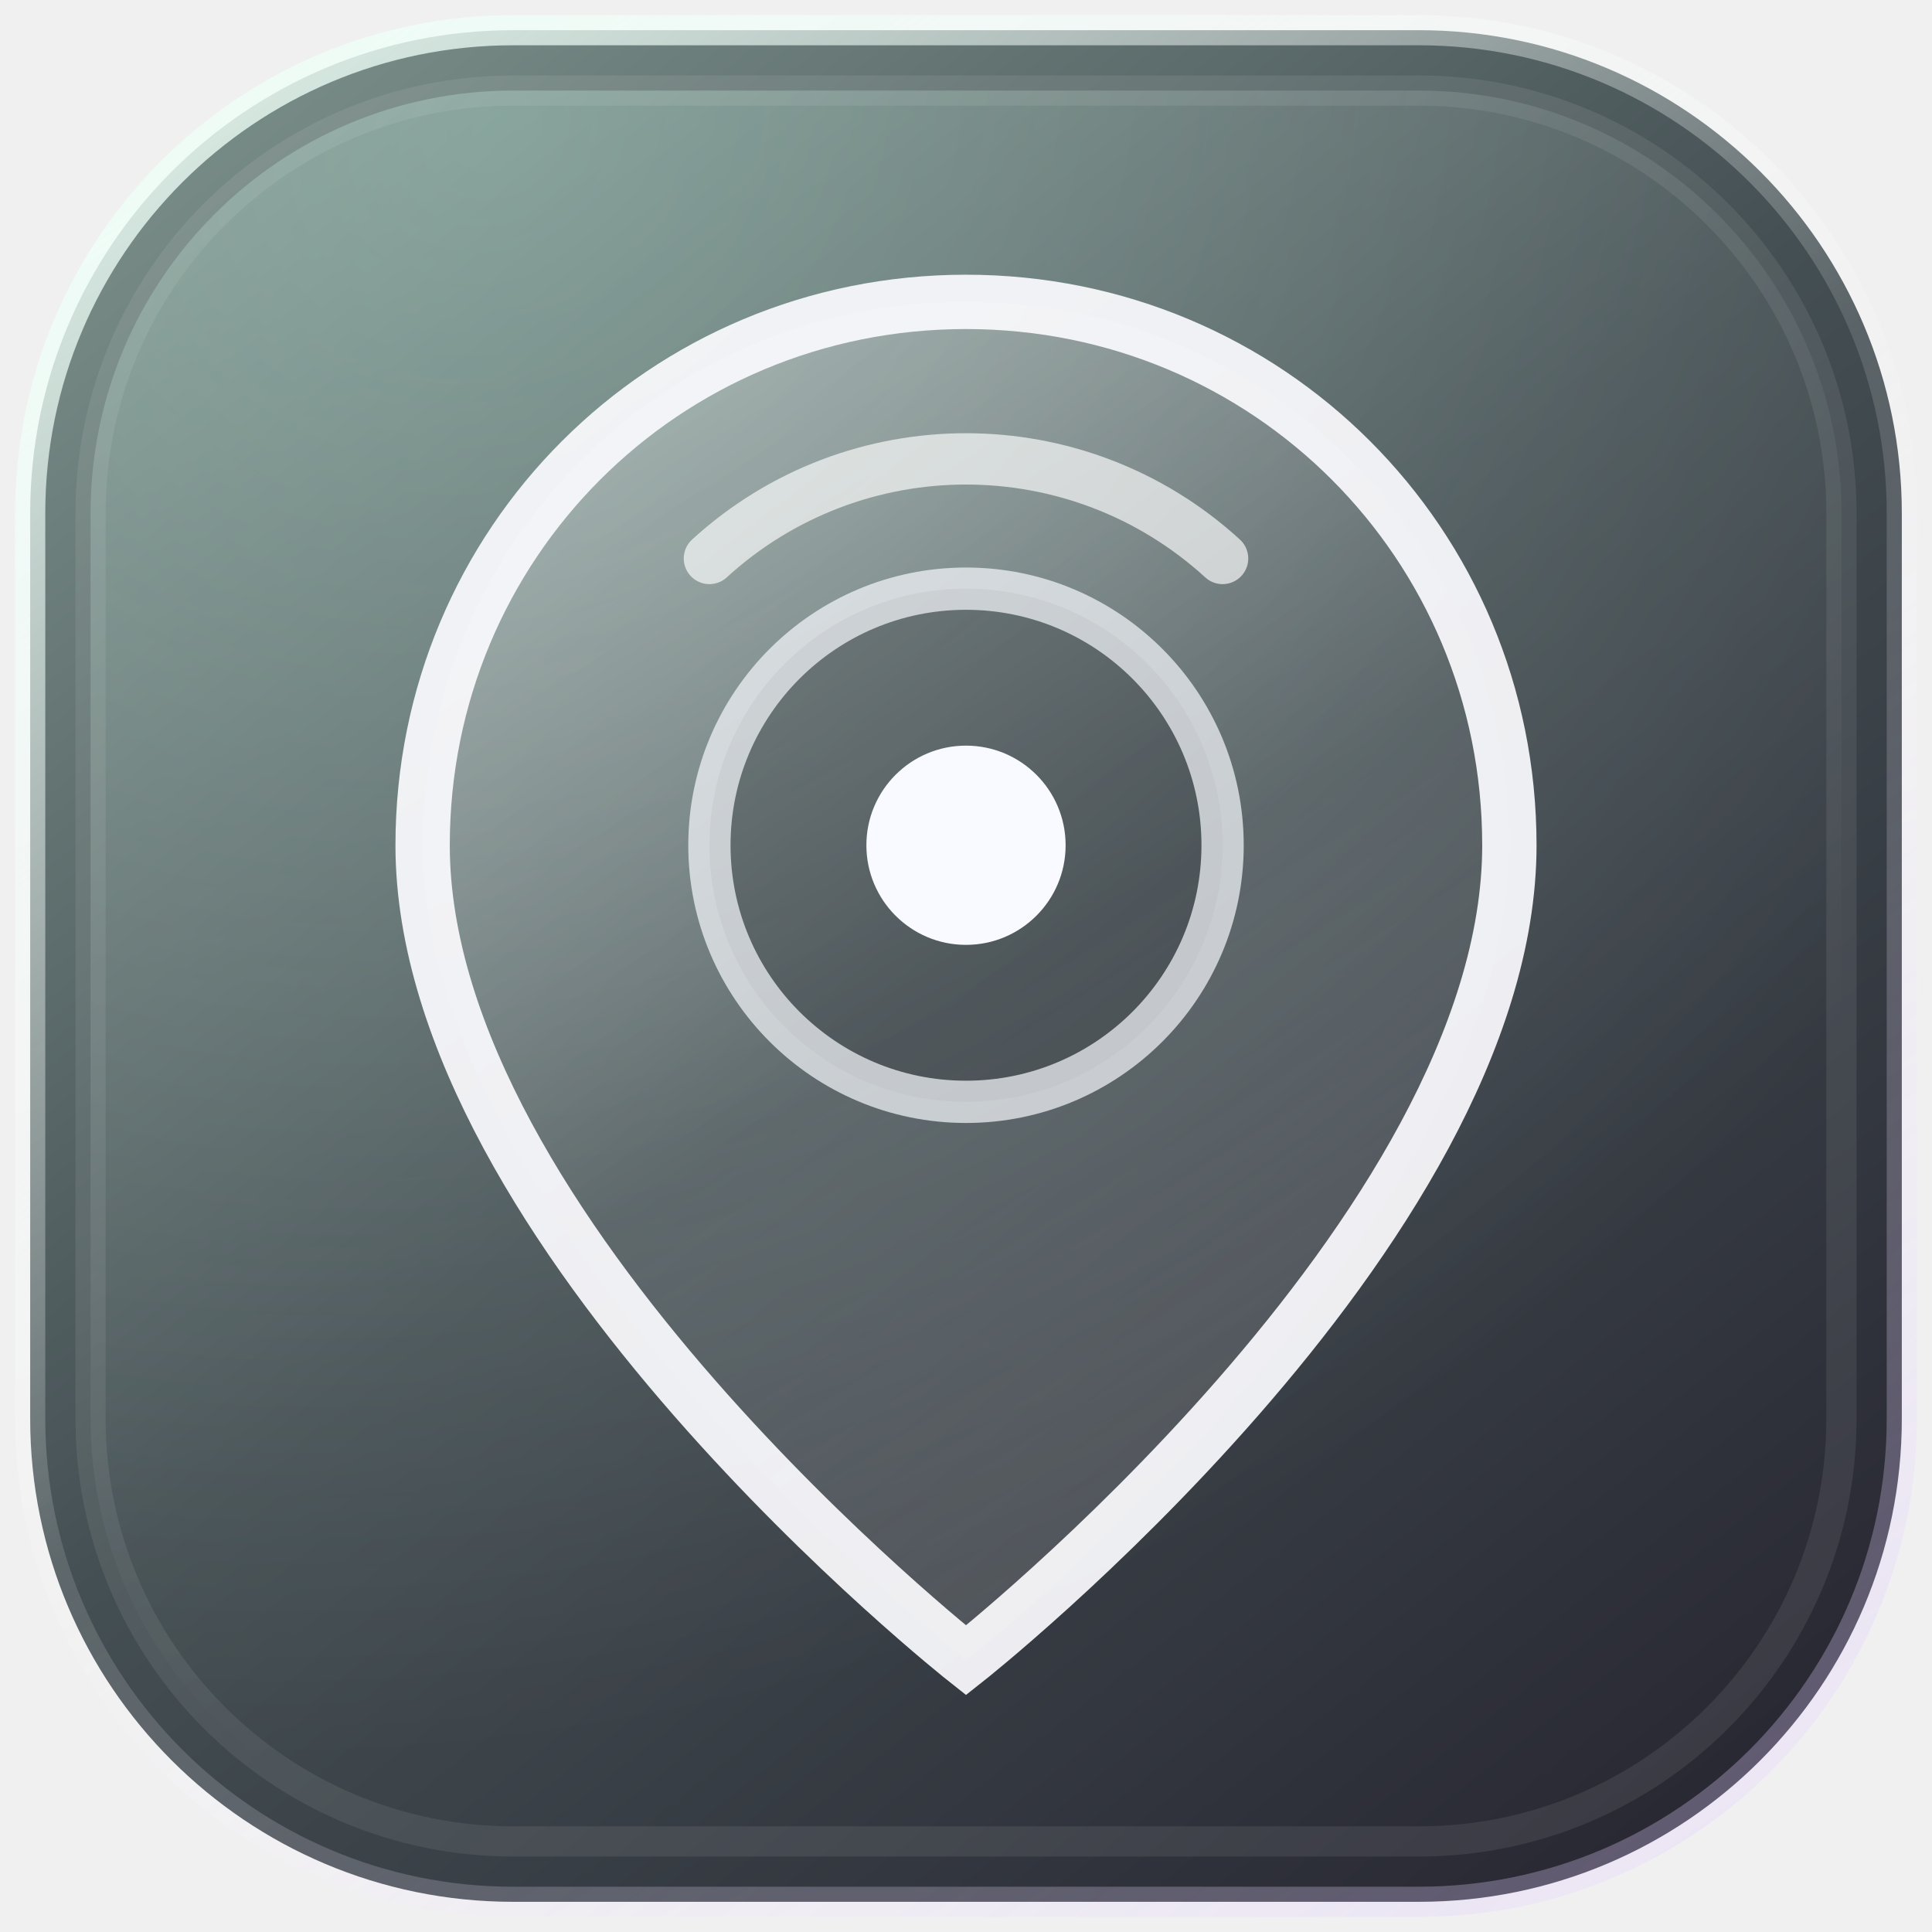
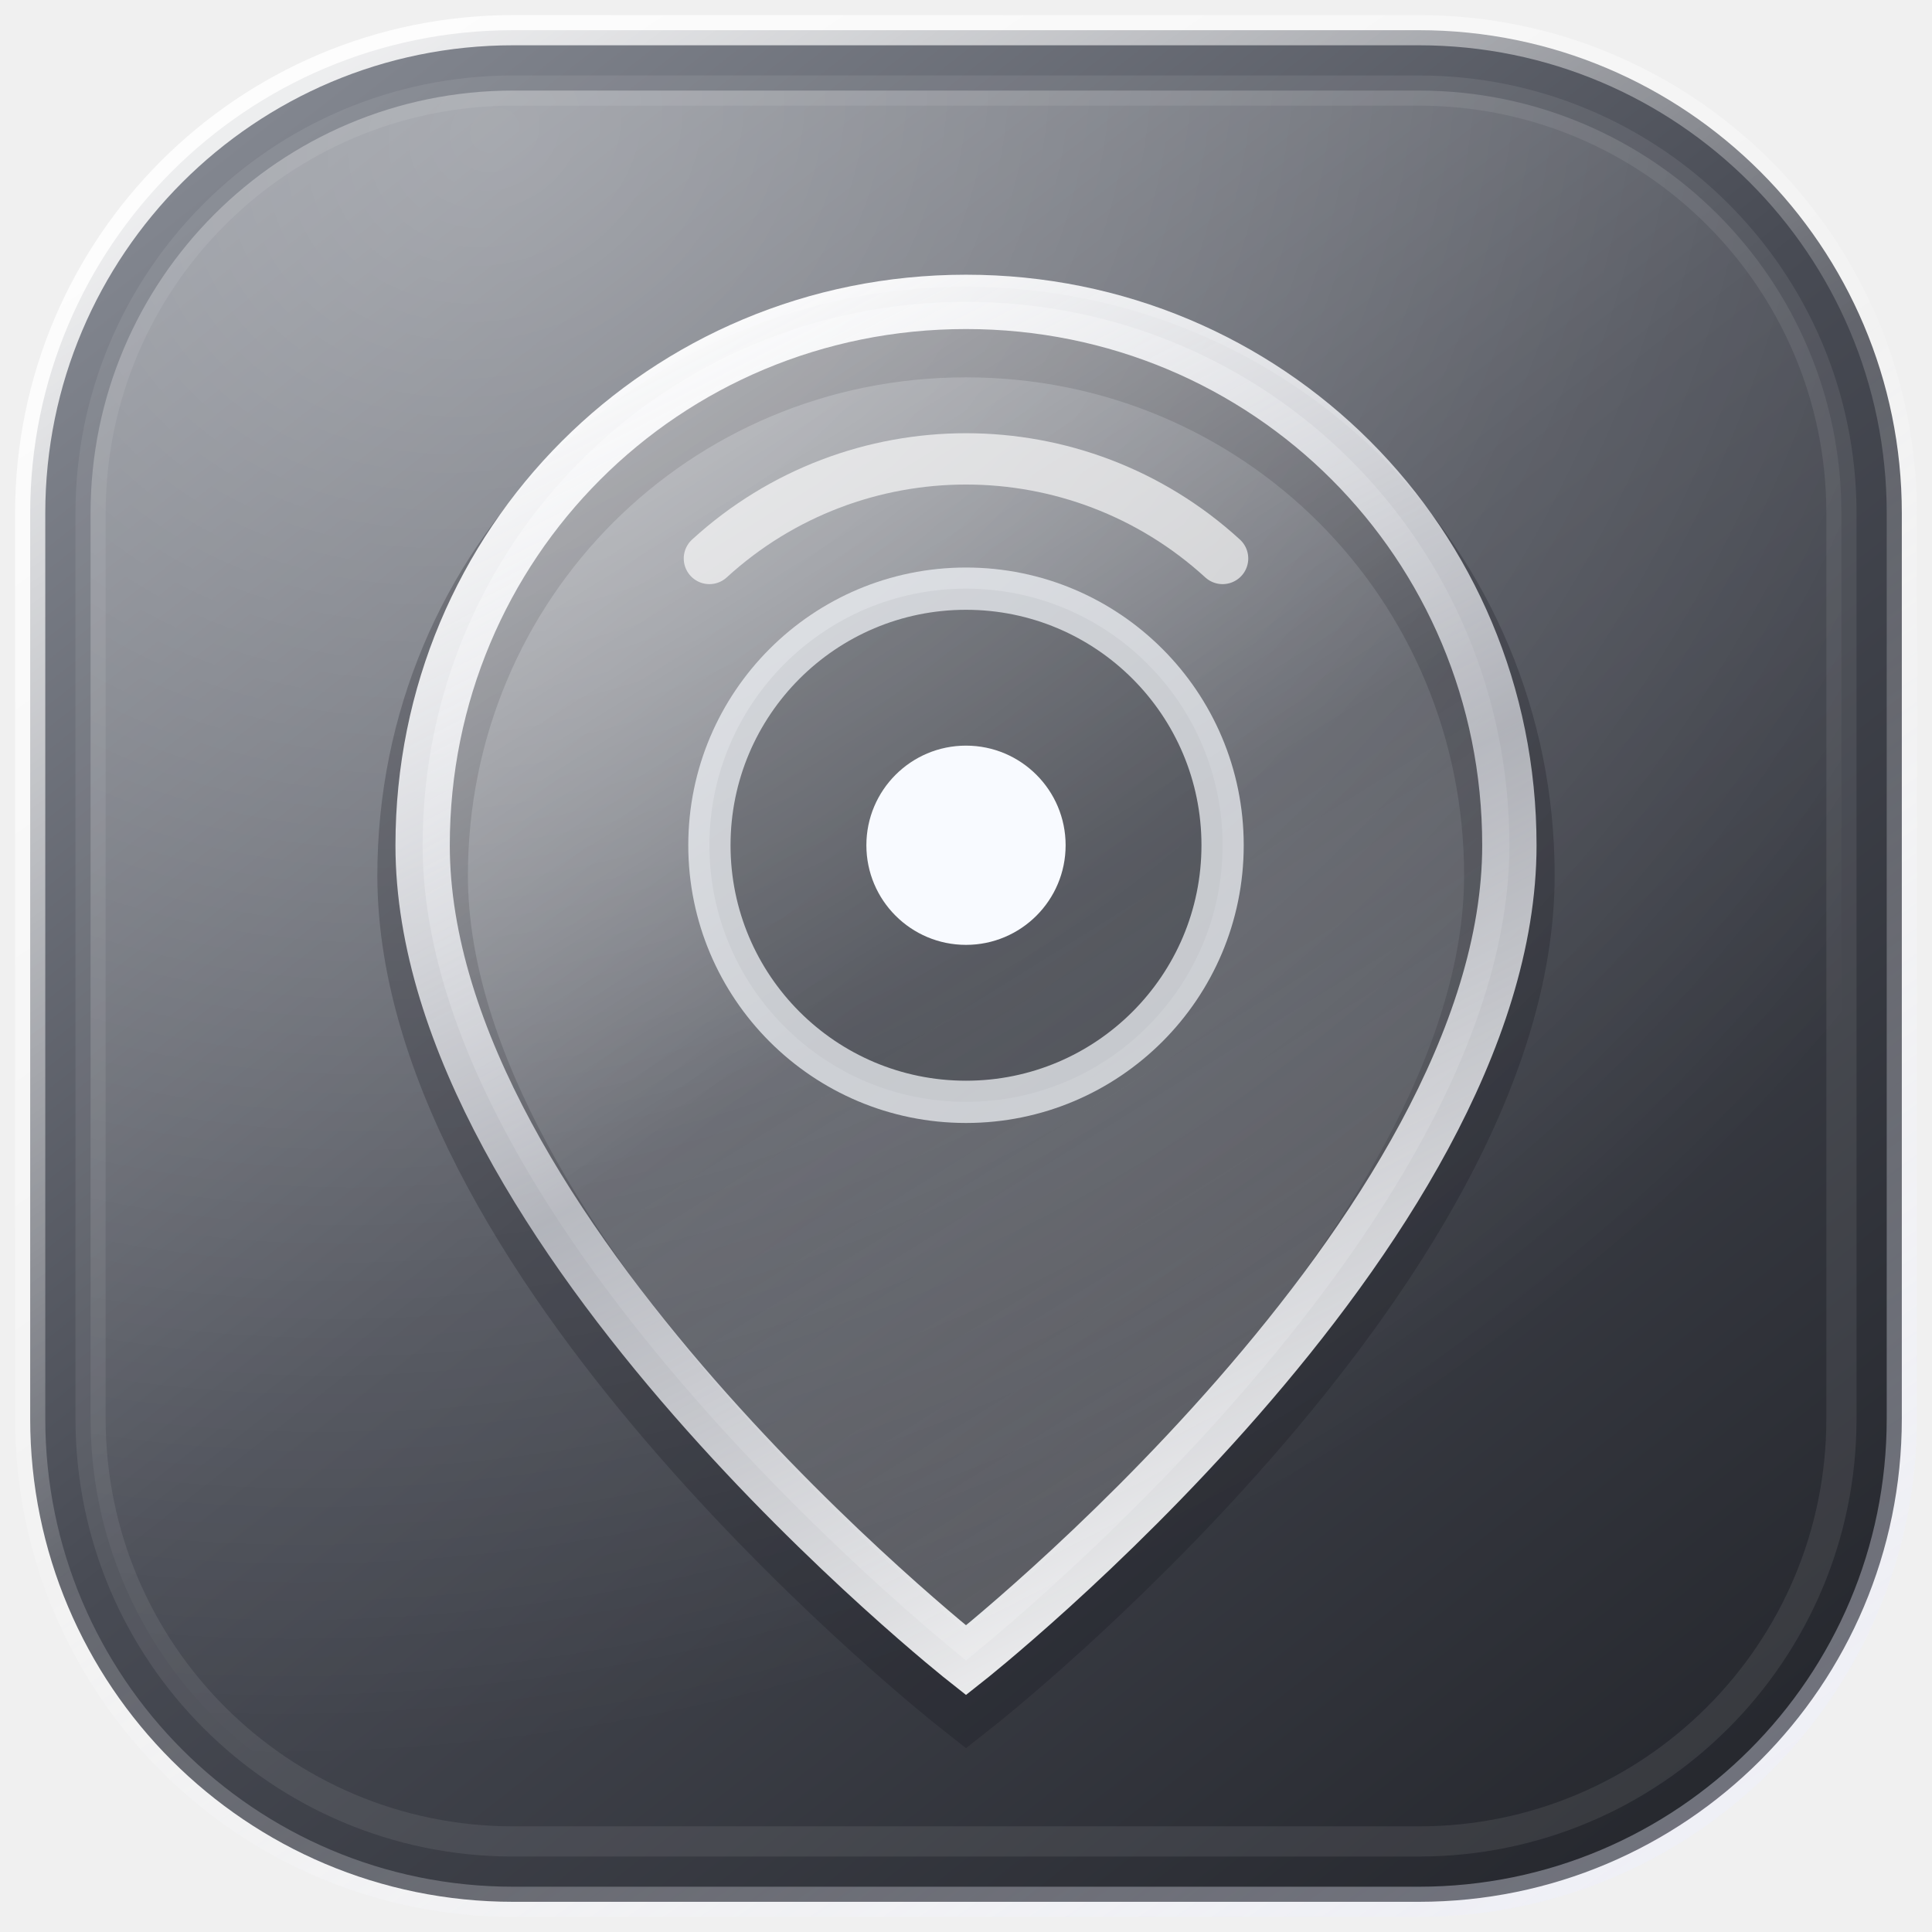
<svg xmlns="http://www.w3.org/2000/svg" viewBox="0 0 64 64" fill="none">
  <defs>
    <linearGradient id="base" x1="7" y1="3" x2="55" y2="64" gradientUnits="userSpaceOnUse">
-       <stop stop-color="#798D88" />
-       <stop offset=".47" stop-color="#444F53" />
-       <stop offset="1" stop-color="#272631" />
+       <stop stop-color="#858992" />
+       <stop offset=".47" stop-color="#484B54" />
+       <stop offset="1" stop-color="#24262C" />
    </linearGradient>
    <linearGradient id="glass" x1="19" y1="10" x2="47" y2="55" gradientUnits="userSpaceOnUse">
-       <stop stop-color="#FFFFFF" stop-opacity=".32" />
-       <stop offset=".5" stop-color="#FFFFFF" stop-opacity=".07" />
-       <stop offset="1" stop-color="#FFFFFF" stop-opacity=".16" />
+       <stop stop-color="#FFFFFF" stop-opacity=".46" />
+       <stop offset=".48" stop-color="#FFFFFF" stop-opacity=".09" />
+       <stop offset="1" stop-color="#FFFFFF" stop-opacity=".22" />
    </linearGradient>
    <radialGradient id="glow" cx="0" cy="0" r="1" gradientTransform="translate(17 4) rotate(61) scale(52 60)" gradientUnits="userSpaceOnUse">
-       <stop stop-color="#CAFFEC" stop-opacity=".28" />
+       <stop stop-color="#FFFFFF" stop-opacity=".34" />
      <stop offset="1" stop-color="#FFFFFF" stop-opacity="0" />
    </radialGradient>
    <linearGradient id="rim" x1="10" y1="3" x2="52" y2="64" gradientUnits="userSpaceOnUse">
-       <stop stop-color="#EEFFF8" stop-opacity=".78" />
-       <stop offset=".48" stop-color="#FFFFFF" stop-opacity=".13" />
-       <stop offset="1" stop-color="#E1CCFF" stop-opacity=".31" />
+       <stop stop-color="#FFFFFF" stop-opacity=".86" />
+       <stop offset=".48" stop-color="#FFFFFF" stop-opacity=".16" />
+       <stop offset="1" stop-color="#ECEEFF" stop-opacity=".38" />
+     </linearGradient>
+     <linearGradient id="pin-rim" x1="20" y1="10" x2="43" y2="55" gradientUnits="userSpaceOnUse">
+       <stop stop-color="#FFFFFF" />
+       <stop offset=".52" stop-color="#F2F4FA" stop-opacity=".62" />
+       <stop offset="1" stop-color="#FFFFFF" stop-opacity=".96" />
    </linearGradient>
  </defs>
  <rect x="1" y="1" width="62" height="62" rx="16" fill="url(#base)" stroke="url(#rim)" />
  <rect x="3" y="3" width="58" height="58" rx="14" fill="url(#glow)" stroke="#FFFFFF" stroke-opacity=".08" />
-   <path d="M32 10c-10 0-18 8-18 18 0 12.8 18 27 18 27s18-14.2 18-27c0-10-8-18-18-18Z" fill="url(#glass)" stroke="#F8F9FC" stroke-opacity=".94" stroke-width="1.8" />
+   <path d="M32 10c-10 0-18 8-18 18 0 12.8 18 27 18 27s18-14.2 18-27c0-10-8-18-18-18Z" transform="translate(0 1)" stroke="#12141A" stroke-opacity=".24" stroke-width="3" />
+   <path d="M32 10c-10 0-18 8-18 18 0 12.8 18 27 18 27s18-14.2 18-27c0-10-8-18-18-18Z" fill="url(#glass)" stroke="url(#pin-rim)" stroke-width="1.8" />
  <circle cx="32" cy="28" r="8.5" fill="#252830" fill-opacity=".3" stroke="#F3F5FA" stroke-opacity=".72" stroke-width="1.4" />
  <circle cx="32" cy="28" r="3.3" fill="#F8FAFF" />
  <path d="M23.5 18.5a12.6 12.6 0 0 1 17 0" stroke="#FFFFFF" stroke-opacity=".66" stroke-width="1.7" stroke-linecap="round" />
</svg>
